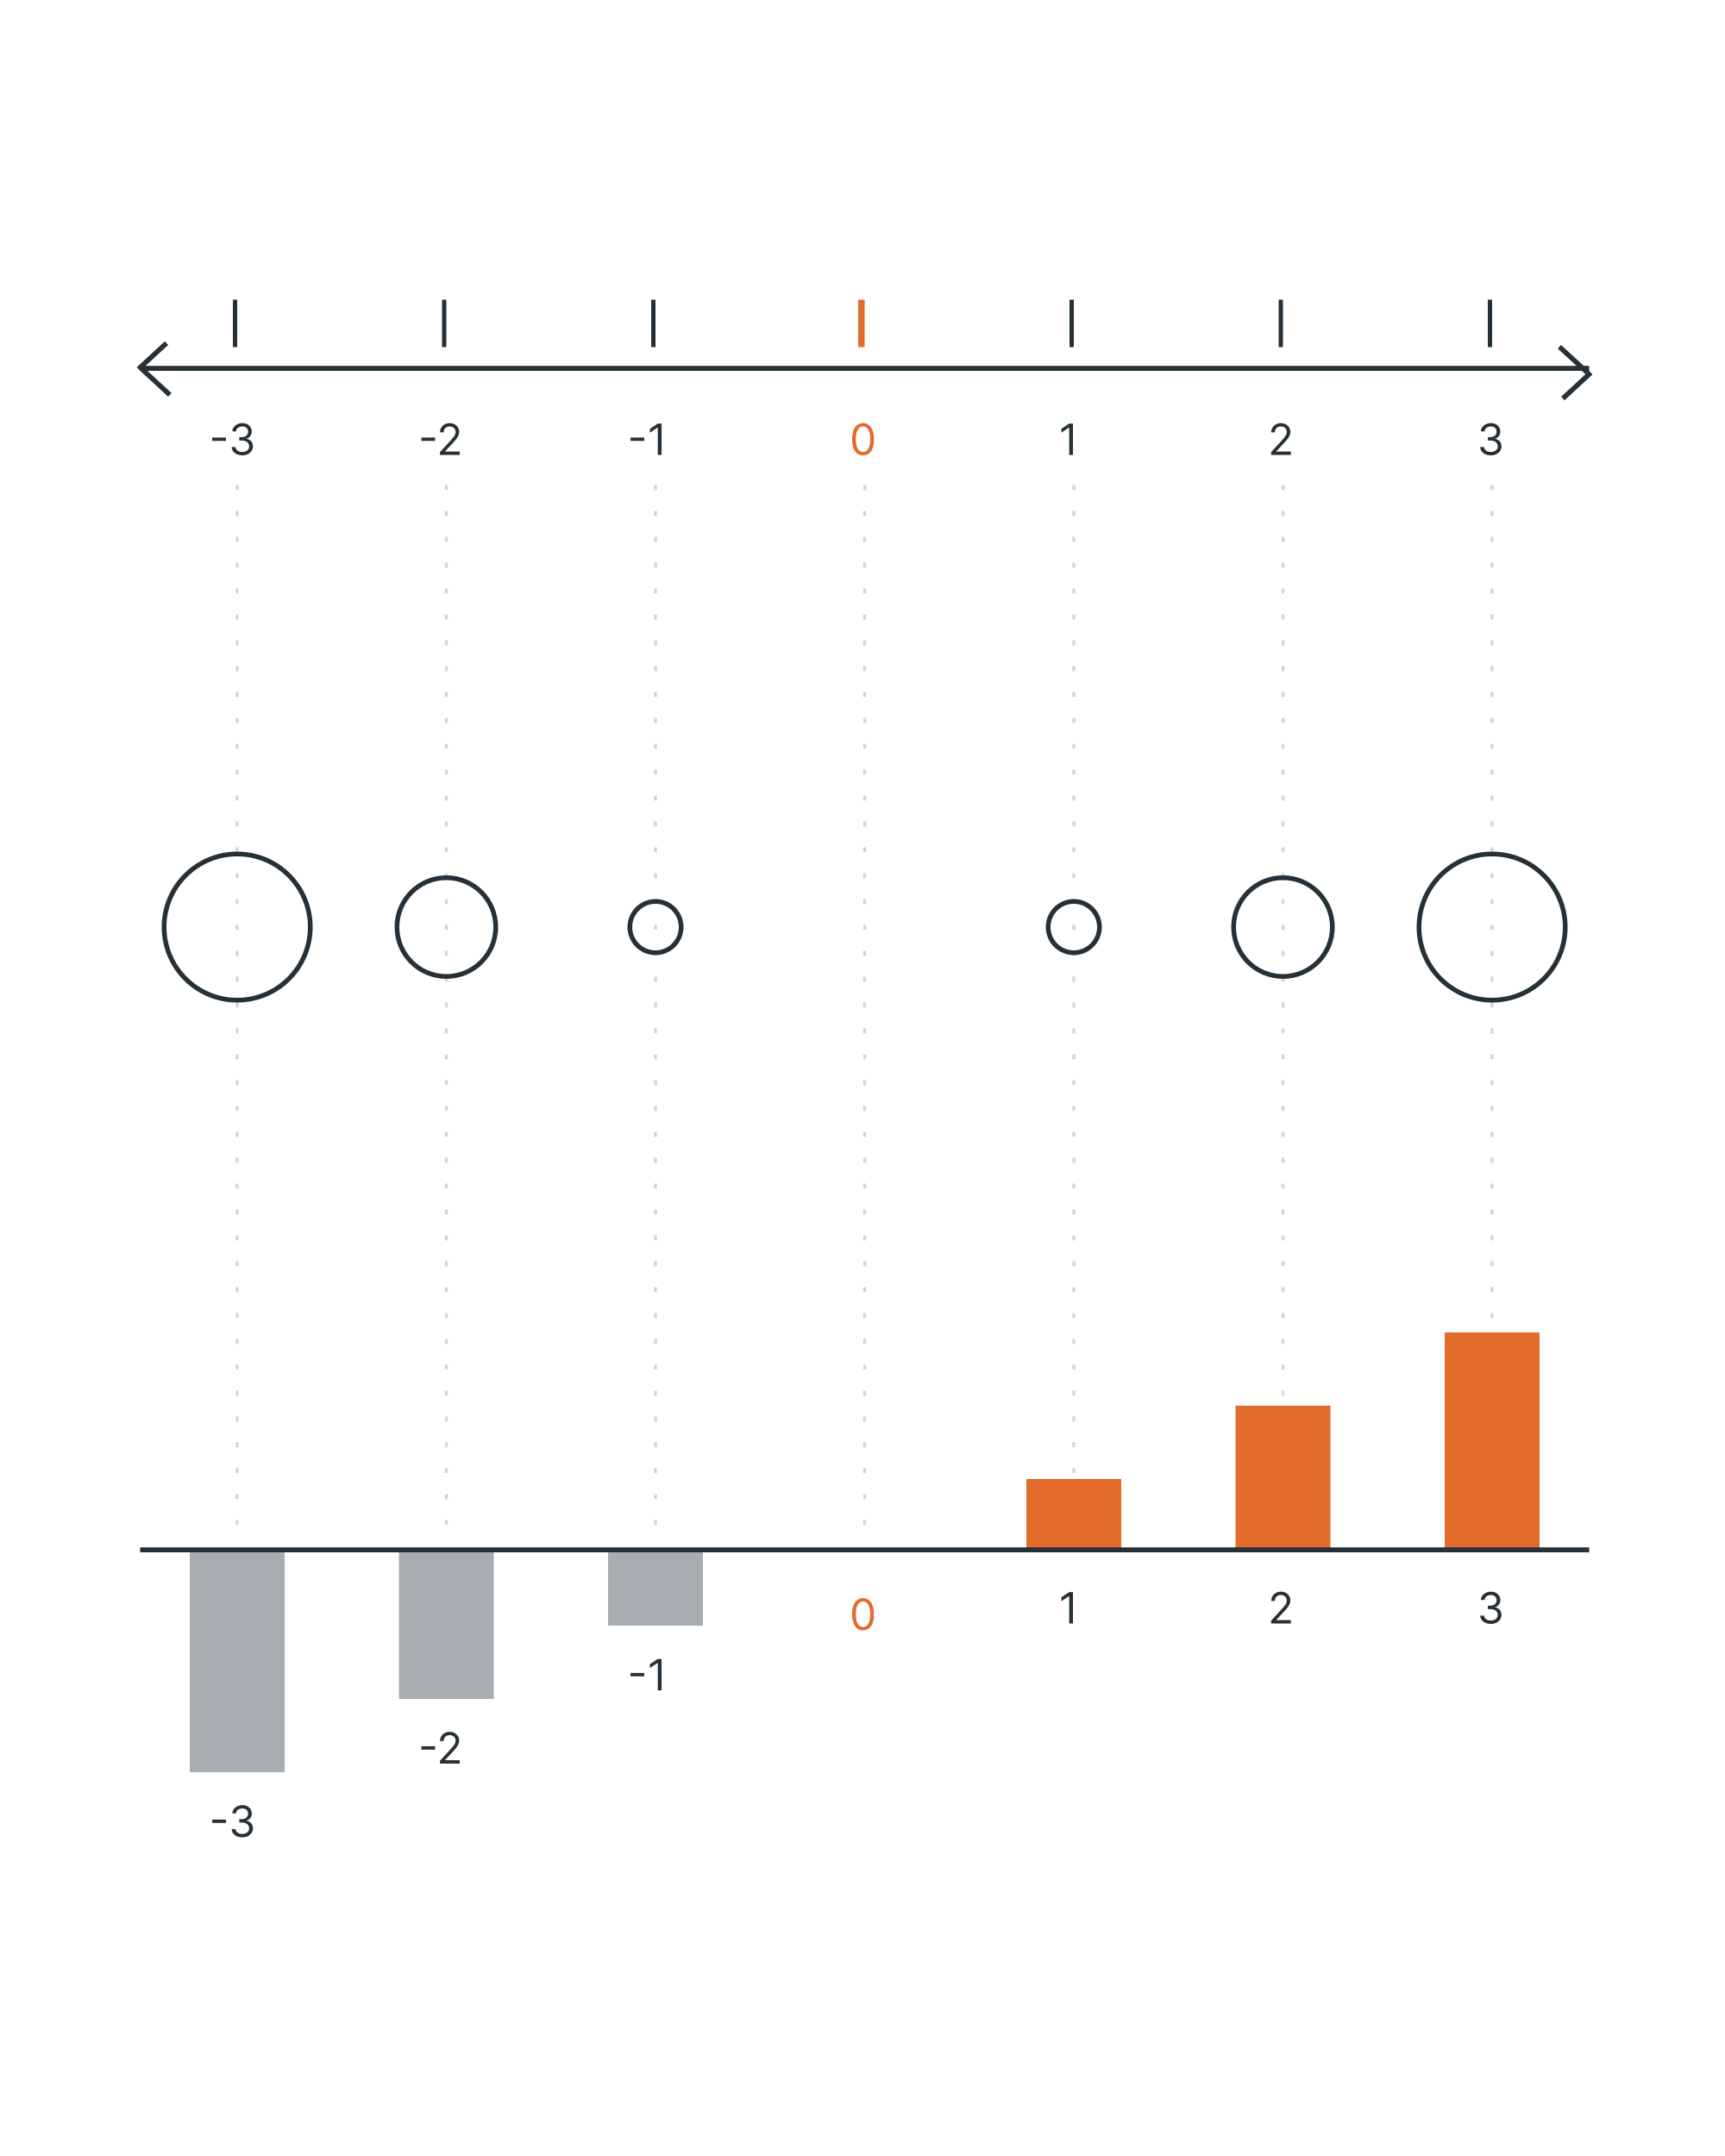
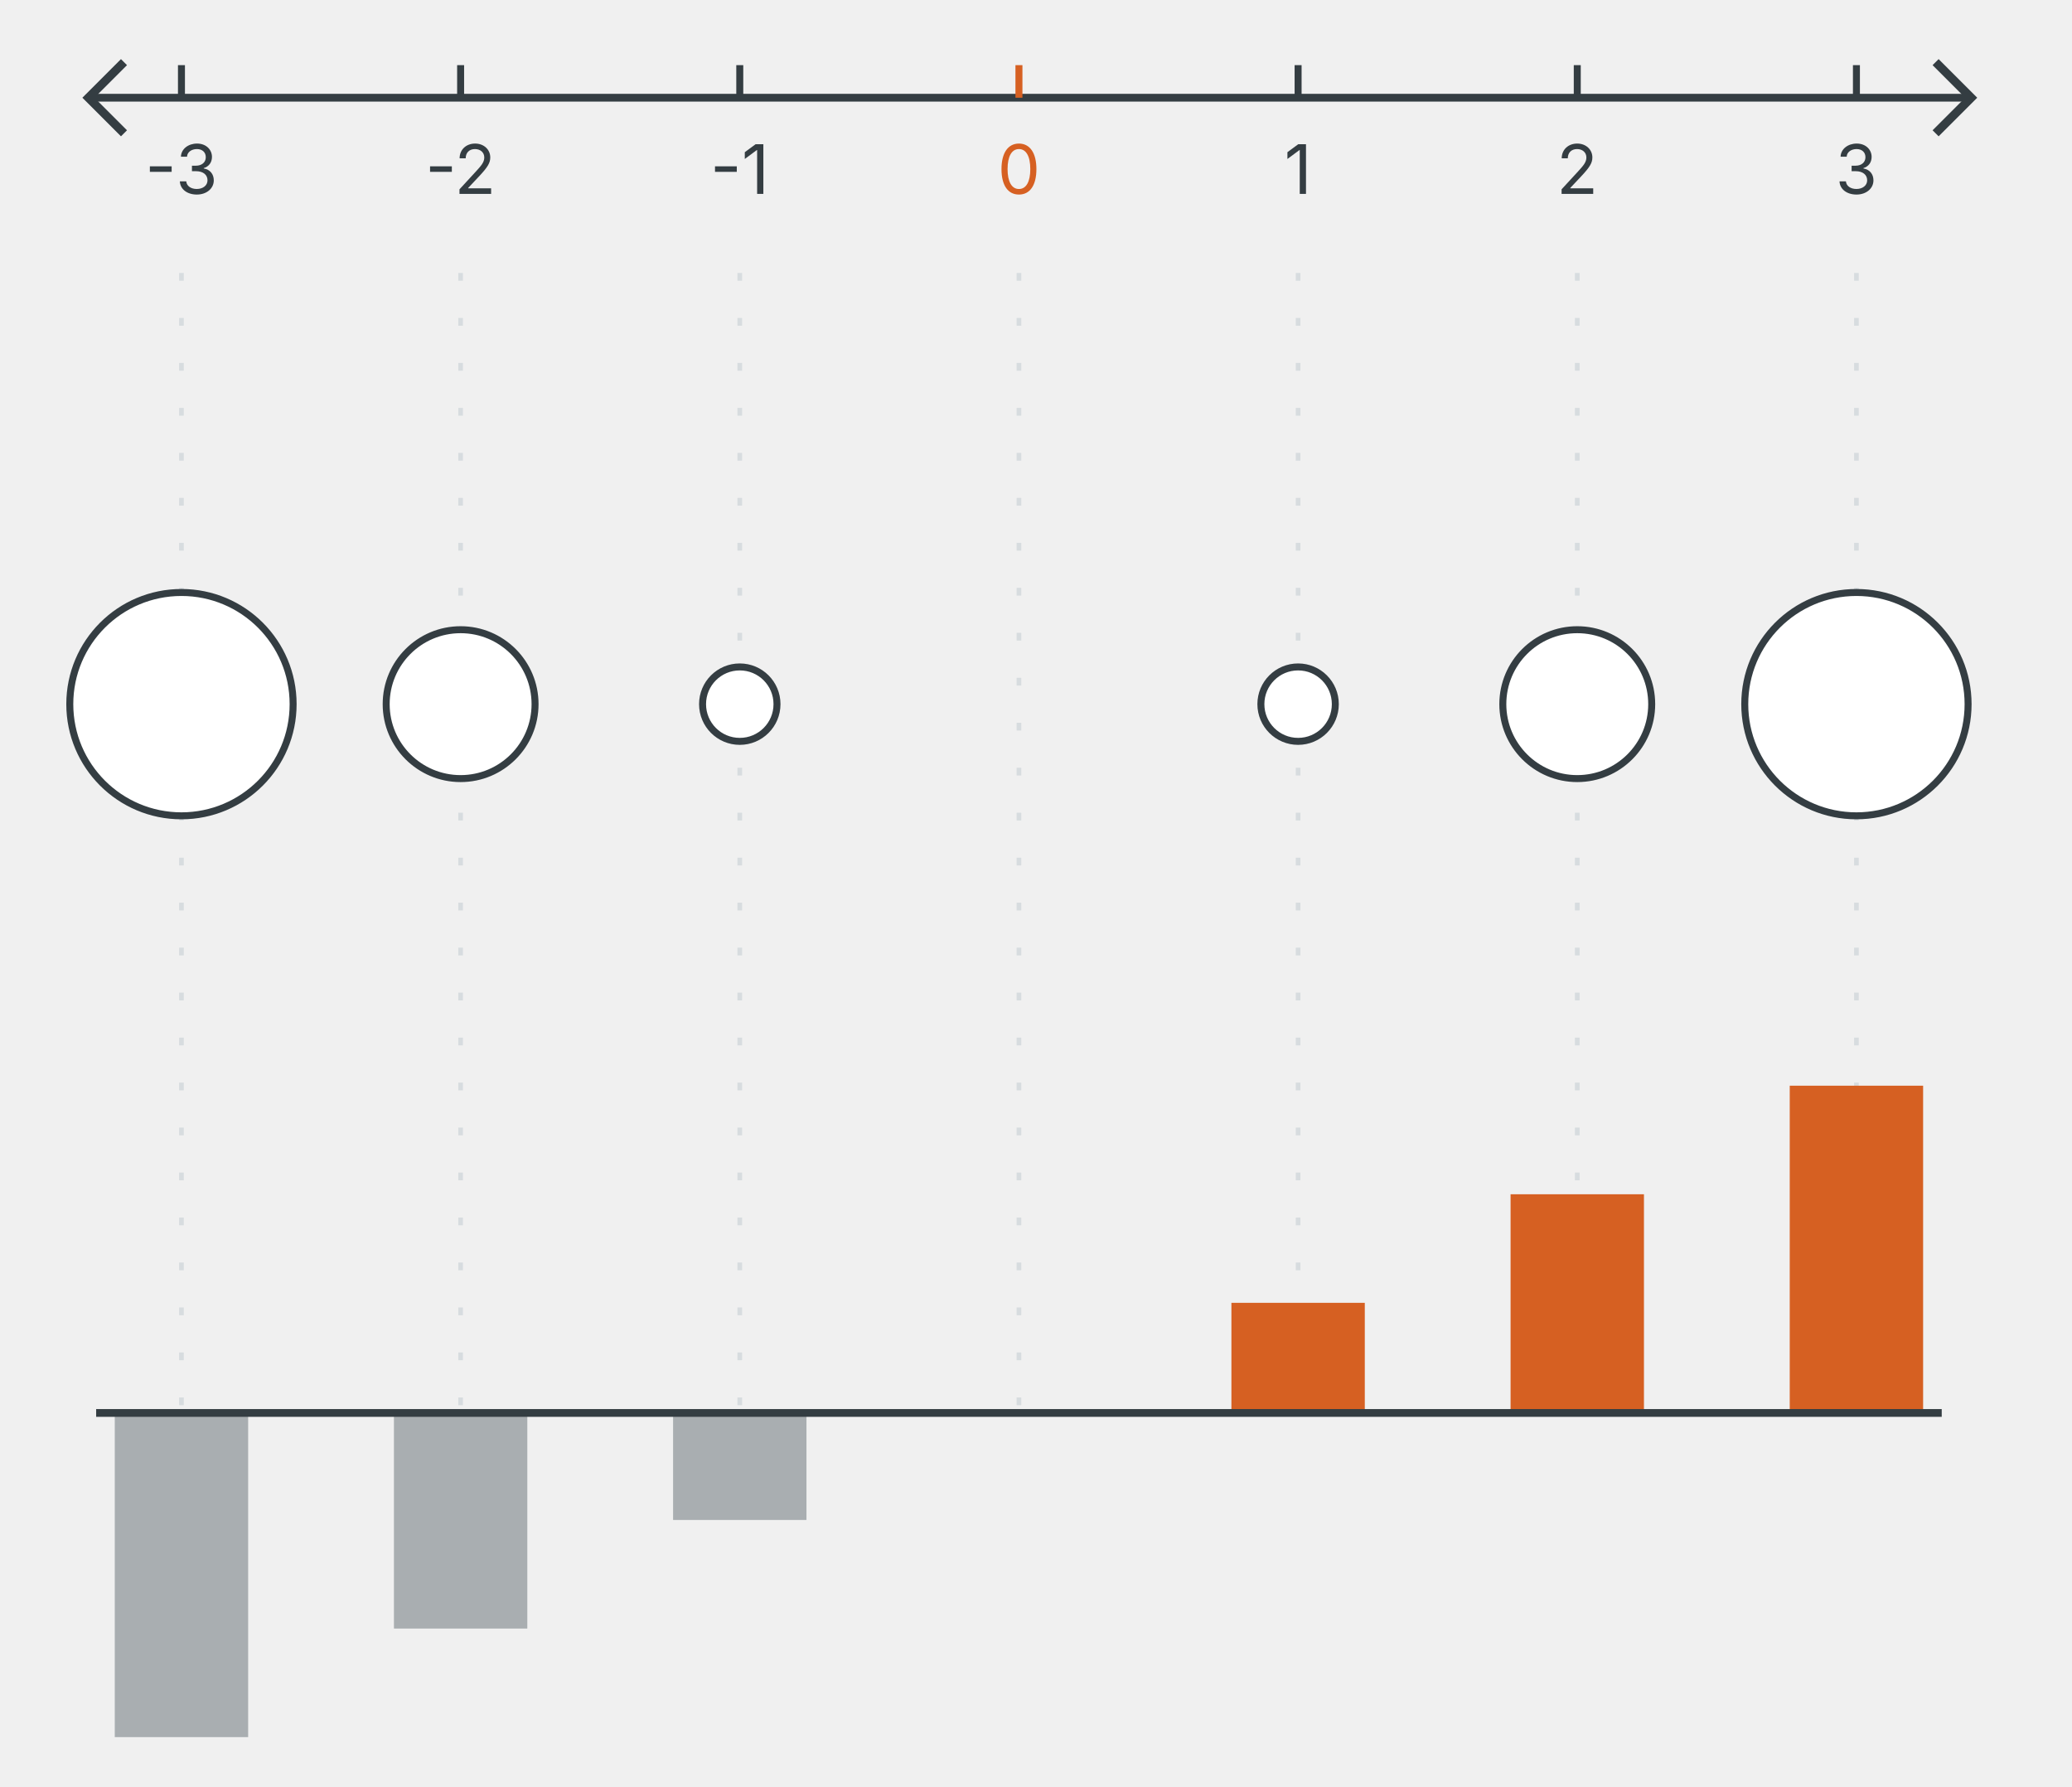
- <svg xmlns="http://www.w3.org/2000/svg" width="800" height="1000" viewBox="0 0 800 1000" fill="none">
-   <rect width="800" height="1000" fill="#E5E5E5" />
-   <rect width="800" height="1000" fill="white" />
-   <rect x="109.3" y="225" width="1.4" height="2.3" fill="#D1D7D8" />
-   <rect x="109.3" y="237" width="1.4" height="2.3" fill="#D1D7D8" />
-   <rect x="109.3" y="249" width="1.4" height="2.3" fill="#D1D7D8" />
-   <rect x="109.3" y="261" width="1.4" height="2.3" fill="#D1D7D8" />
-   <rect x="109.3" y="273" width="1.4" height="2.3" fill="#D1D7D8" />
-   <rect x="109.3" y="285" width="1.4" height="2.3" fill="#D1D7D8" />
-   <rect x="109.3" y="297" width="1.4" height="2.3" fill="#D1D7D8" />
-   <rect x="109.3" y="309" width="1.4" height="2.3" fill="#D1D7D8" />
-   <rect x="109.3" y="321" width="1.4" height="2.3" fill="#D1D7D8" />
-   <rect x="109.3" y="333" width="1.4" height="2.3" fill="#D1D7D8" />
-   <rect x="109.3" y="345" width="1.4" height="2.3" fill="#D1D7D8" />
-   <rect x="109.3" y="357" width="1.4" height="2.3" fill="#D1D7D8" />
-   <rect x="109.3" y="369" width="1.4" height="2.3" fill="#D1D7D8" />
-   <rect x="109.3" y="381" width="1.4" height="2.3" fill="#D1D7D8" />
-   <rect x="109.3" y="393" width="1.4" height="2.3" fill="#D1D7D8" />
-   <rect x="109.3" y="405" width="1.4" height="2.3" fill="#D1D7D8" />
-   <rect x="109.3" y="417" width="1.4" height="2.3" fill="#D1D7D8" />
-   <rect x="109.3" y="429" width="1.4" height="2.3" fill="#D1D7D8" />
-   <rect x="109.3" y="441" width="1.4" height="2.3" fill="#D1D7D8" />
-   <rect x="109.3" y="453" width="1.4" height="2.3" fill="#D1D7D8" />
-   <rect x="109.3" y="465" width="1.4" height="2.3" fill="#D1D7D8" />
-   <rect x="109.3" y="477" width="1.4" height="2.3" fill="#D1D7D8" />
-   <rect x="109.3" y="489" width="1.4" height="2.3" fill="#D1D7D8" />
-   <rect x="109.3" y="501" width="1.4" height="2.3" fill="#D1D7D8" />
-   <rect x="109.3" y="513" width="1.4" height="2.3" fill="#D1D7D8" />
-   <rect x="109.3" y="525" width="1.4" height="2.3" fill="#D1D7D8" />
-   <rect x="109.3" y="537" width="1.4" height="2.3" fill="#D1D7D8" />
-   <rect x="109.3" y="549" width="1.4" height="2.3" fill="#D1D7D8" />
-   <rect x="109.3" y="561" width="1.4" height="2.3" fill="#D1D7D8" />
-   <rect x="109.3" y="573" width="1.4" height="2.3" fill="#D1D7D8" />
-   <rect x="109.3" y="585" width="1.4" height="2.3" fill="#D1D7D8" />
-   <rect x="109.3" y="597" width="1.4" height="2.3" fill="#D1D7D8" />
-   <rect x="109.3" y="609" width="1.4" height="2.3" fill="#D1D7D8" />
-   <rect x="109.3" y="621" width="1.4" height="2.3" fill="#D1D7D8" />
-   <rect x="109.3" y="633" width="1.4" height="2.3" fill="#D1D7D8" />
-   <rect x="109.3" y="645" width="1.4" height="2.3" fill="#D1D7D8" />
-   <rect x="109.3" y="657" width="1.4" height="2.3" fill="#D1D7D8" />
-   <rect x="109.3" y="669" width="1.4" height="2.3" fill="#D1D7D8" />
-   <rect x="109.3" y="681" width="1.4" height="2.3" fill="#D1D7D8" />
-   <rect x="109.3" y="693" width="1.4" height="2.3" fill="#D1D7D8" />
-   <rect x="109.3" y="705" width="1.4" height="2.3" fill="#D1D7D8" />
-   <path d="M143.9 430C143.9 448.722 128.722 463.9 110 463.9C91.278 463.9 76.1 448.722 76.1 430C76.1 411.278 91.278 396.1 110 396.1C128.722 396.1 143.9 411.278 143.9 430Z" stroke-width="2.2" stroke="#263037" />
-   <rect x="206.3" y="225" width="1.4" height="2.3" fill="#D1D7D8" />
-   <rect x="206.3" y="237" width="1.4" height="2.3" fill="#D1D7D8" />
-   <rect x="206.3" y="249" width="1.4" height="2.3" fill="#D1D7D8" />
-   <rect x="206.3" y="261" width="1.4" height="2.3" fill="#D1D7D8" />
-   <rect x="206.3" y="273" width="1.4" height="2.3" fill="#D1D7D8" />
-   <rect x="206.3" y="285" width="1.4" height="2.3" fill="#D1D7D8" />
-   <rect x="206.3" y="297" width="1.4" height="2.3" fill="#D1D7D8" />
-   <rect x="206.3" y="309" width="1.4" height="2.3" fill="#D1D7D8" />
-   <rect x="206.3" y="321" width="1.4" height="2.3" fill="#D1D7D8" />
-   <rect x="206.3" y="333" width="1.4" height="2.3" fill="#D1D7D8" />
-   <rect x="206.3" y="345" width="1.4" height="2.3" fill="#D1D7D8" />
-   <rect x="206.3" y="357" width="1.4" height="2.3" fill="#D1D7D8" />
-   <rect x="206.3" y="369" width="1.4" height="2.3" fill="#D1D7D8" />
-   <rect x="206.3" y="381" width="1.4" height="2.3" fill="#D1D7D8" />
-   <rect x="206.3" y="393" width="1.4" height="2.3" fill="#D1D7D8" />
-   <rect x="206.3" y="405" width="1.4" height="2.3" fill="#D1D7D8" />
-   <rect x="206.3" y="417" width="1.4" height="2.3" fill="#D1D7D8" />
-   <rect x="206.3" y="429" width="1.4" height="2.3" fill="#D1D7D8" />
-   <rect x="206.3" y="441" width="1.4" height="2.3" fill="#D1D7D8" />
-   <rect x="206.3" y="453" width="1.4" height="2.3" fill="#D1D7D8" />
-   <rect x="206.3" y="465" width="1.4" height="2.3" fill="#D1D7D8" />
-   <rect x="206.3" y="477" width="1.4" height="2.3" fill="#D1D7D8" />
-   <rect x="206.3" y="489" width="1.4" height="2.3" fill="#D1D7D8" />
-   <rect x="206.3" y="501" width="1.4" height="2.3" fill="#D1D7D8" />
-   <rect x="206.3" y="513" width="1.4" height="2.3" fill="#D1D7D8" />
-   <rect x="206.3" y="525" width="1.4" height="2.3" fill="#D1D7D8" />
-   <rect x="206.3" y="537" width="1.4" height="2.3" fill="#D1D7D8" />
-   <rect x="206.3" y="549" width="1.4" height="2.3" fill="#D1D7D8" />
-   <rect x="206.3" y="561" width="1.4" height="2.3" fill="#D1D7D8" />
-   <rect x="206.3" y="573" width="1.4" height="2.3" fill="#D1D7D8" />
-   <rect x="206.3" y="585" width="1.4" height="2.3" fill="#D1D7D8" />
-   <rect x="206.3" y="597" width="1.4" height="2.3" fill="#D1D7D8" />
-   <rect x="206.3" y="609" width="1.4" height="2.3" fill="#D1D7D8" />
-   <rect x="206.3" y="621" width="1.4" height="2.3" fill="#D1D7D8" />
-   <rect x="206.3" y="633" width="1.4" height="2.3" fill="#D1D7D8" />
-   <rect x="206.3" y="645" width="1.4" height="2.3" fill="#D1D7D8" />
-   <rect x="206.3" y="657" width="1.4" height="2.3" fill="#D1D7D8" />
-   <rect x="206.3" y="669" width="1.4" height="2.3" fill="#D1D7D8" />
-   <rect x="206.3" y="681" width="1.4" height="2.3" fill="#D1D7D8" />
-   <rect x="206.3" y="693" width="1.4" height="2.3" fill="#D1D7D8" />
-   <rect x="206.3" y="705" width="1.4" height="2.3" fill="#D1D7D8" />
-   <path d="M229.9 430C229.9 442.647 219.647 452.9 207 452.9C194.353 452.9 184.1 442.647 184.1 430C184.1 417.353 194.353 407.1 207 407.1C219.647 407.1 229.9 417.353 229.9 430Z" stroke-width="2.2" stroke="#263037" />
-   <rect x="303.3" y="225" width="1.4" height="2.3" fill="#D1D7D8" />
-   <rect x="303.3" y="237" width="1.4" height="2.3" fill="#D1D7D8" />
-   <rect x="303.3" y="249" width="1.4" height="2.3" fill="#D1D7D8" />
-   <rect x="303.3" y="261" width="1.4" height="2.3" fill="#D1D7D8" />
-   <rect x="303.3" y="273" width="1.4" height="2.3" fill="#D1D7D8" />
-   <rect x="303.3" y="285" width="1.4" height="2.3" fill="#D1D7D8" />
-   <rect x="303.3" y="297" width="1.4" height="2.3" fill="#D1D7D8" />
-   <rect x="303.3" y="309" width="1.4" height="2.3" fill="#D1D7D8" />
-   <rect x="303.3" y="321" width="1.4" height="2.3" fill="#D1D7D8" />
-   <rect x="303.3" y="333" width="1.4" height="2.3" fill="#D1D7D8" />
-   <rect x="303.3" y="345" width="1.4" height="2.3" fill="#D1D7D8" />
-   <rect x="303.3" y="357" width="1.4" height="2.3" fill="#D1D7D8" />
-   <rect x="303.3" y="369" width="1.4" height="2.3" fill="#D1D7D8" />
-   <rect x="303.3" y="381" width="1.4" height="2.3" fill="#D1D7D8" />
-   <rect x="303.3" y="393" width="1.4" height="2.3" fill="#D1D7D8" />
-   <rect x="303.3" y="405" width="1.4" height="2.3" fill="#D1D7D8" />
-   <rect x="303.3" y="417" width="1.4" height="2.3" fill="#D1D7D8" />
-   <rect x="303.3" y="429" width="1.4" height="2.3" fill="#D1D7D8" />
-   <rect x="303.3" y="441" width="1.4" height="2.3" fill="#D1D7D8" />
-   <rect x="303.3" y="453" width="1.4" height="2.3" fill="#D1D7D8" />
-   <rect x="303.3" y="465" width="1.4" height="2.3" fill="#D1D7D8" />
-   <rect x="303.3" y="477" width="1.4" height="2.3" fill="#D1D7D8" />
-   <rect x="303.3" y="489" width="1.4" height="2.3" fill="#D1D7D8" />
-   <rect x="303.3" y="501" width="1.4" height="2.3" fill="#D1D7D8" />
-   <rect x="303.3" y="513" width="1.4" height="2.3" fill="#D1D7D8" />
-   <rect x="303.3" y="525" width="1.4" height="2.3" fill="#D1D7D8" />
-   <rect x="303.3" y="537" width="1.4" height="2.3" fill="#D1D7D8" />
-   <rect x="303.3" y="549" width="1.4" height="2.3" fill="#D1D7D8" />
-   <rect x="303.3" y="561" width="1.4" height="2.3" fill="#D1D7D8" />
-   <rect x="303.3" y="573" width="1.4" height="2.3" fill="#D1D7D8" />
-   <rect x="303.3" y="585" width="1.4" height="2.3" fill="#D1D7D8" />
-   <rect x="303.3" y="597" width="1.4" height="2.3" fill="#D1D7D8" />
-   <rect x="303.3" y="609" width="1.4" height="2.3" fill="#D1D7D8" />
-   <rect x="303.3" y="621" width="1.4" height="2.3" fill="#D1D7D8" />
-   <rect x="303.3" y="633" width="1.4" height="2.3" fill="#D1D7D8" />
-   <rect x="303.3" y="645" width="1.4" height="2.3" fill="#D1D7D8" />
-   <rect x="303.3" y="657" width="1.4" height="2.3" fill="#D1D7D8" />
-   <rect x="303.3" y="669" width="1.4" height="2.3" fill="#D1D7D8" />
-   <rect x="303.3" y="681" width="1.4" height="2.3" fill="#D1D7D8" />
-   <rect x="303.3" y="693" width="1.4" height="2.3" fill="#D1D7D8" />
-   <rect x="303.3" y="705" width="1.4" height="2.3" fill="#D1D7D8" />
-   <path d="M315.9 430C315.9 436.572 310.572 441.9 304 441.9C297.428 441.9 292.1 436.572 292.1 430C292.1 423.428 297.428 418.1 304 418.1C310.572 418.1 315.9 423.428 315.9 430Z" stroke-width="2.2" stroke="#263037" />
-   <rect x="400.3" y="225" width="1.4" height="2.3" fill="#D1D7D8" />
-   <rect x="400.3" y="237" width="1.4" height="2.3" fill="#D1D7D8" />
-   <rect x="400.3" y="249" width="1.4" height="2.3" fill="#D1D7D8" />
-   <rect x="400.3" y="261" width="1.4" height="2.3" fill="#D1D7D8" />
-   <rect x="400.3" y="273" width="1.4" height="2.3" fill="#D1D7D8" />
-   <rect x="400.3" y="285" width="1.4" height="2.3" fill="#D1D7D8" />
-   <rect x="400.3" y="297" width="1.4" height="2.3" fill="#D1D7D8" />
-   <rect x="400.3" y="309" width="1.4" height="2.3" fill="#D1D7D8" />
-   <rect x="400.3" y="321" width="1.4" height="2.3" fill="#D1D7D8" />
-   <rect x="400.3" y="333" width="1.4" height="2.3" fill="#D1D7D8" />
-   <rect x="400.3" y="345" width="1.4" height="2.3" fill="#D1D7D8" />
-   <rect x="400.3" y="357" width="1.4" height="2.3" fill="#D1D7D8" />
-   <rect x="400.3" y="369" width="1.4" height="2.3" fill="#D1D7D8" />
-   <rect x="400.3" y="381" width="1.4" height="2.3" fill="#D1D7D8" />
-   <rect x="400.3" y="393" width="1.4" height="2.3" fill="#D1D7D8" />
-   <rect x="400.3" y="405" width="1.4" height="2.3" fill="#D1D7D8" />
-   <rect x="400.3" y="417" width="1.4" height="2.3" fill="#D1D7D8" />
-   <rect x="400.3" y="429" width="1.4" height="2.3" fill="#D1D7D8" />
-   <rect x="400.3" y="441" width="1.4" height="2.3" fill="#D1D7D8" />
-   <rect x="400.3" y="453" width="1.4" height="2.3" fill="#D1D7D8" />
-   <rect x="400.3" y="465" width="1.4" height="2.3" fill="#D1D7D8" />
-   <rect x="400.3" y="477" width="1.4" height="2.3" fill="#D1D7D8" />
-   <rect x="400.3" y="489" width="1.4" height="2.3" fill="#D1D7D8" />
-   <rect x="400.3" y="501" width="1.4" height="2.3" fill="#D1D7D8" />
-   <rect x="400.3" y="513" width="1.4" height="2.3" fill="#D1D7D8" />
-   <rect x="400.3" y="525" width="1.4" height="2.3" fill="#D1D7D8" />
-   <rect x="400.3" y="537" width="1.4" height="2.3" fill="#D1D7D8" />
-   <rect x="400.3" y="549" width="1.4" height="2.3" fill="#D1D7D8" />
-   <rect x="400.3" y="561" width="1.4" height="2.3" fill="#D1D7D8" />
-   <rect x="400.3" y="573" width="1.4" height="2.3" fill="#D1D7D8" />
-   <rect x="400.3" y="585" width="1.4" height="2.3" fill="#D1D7D8" />
-   <rect x="400.3" y="597" width="1.4" height="2.3" fill="#D1D7D8" />
-   <rect x="400.3" y="609" width="1.4" height="2.3" fill="#D1D7D8" />
-   <rect x="400.3" y="621" width="1.4" height="2.3" fill="#D1D7D8" />
-   <rect x="400.3" y="633" width="1.4" height="2.3" fill="#D1D7D8" />
-   <rect x="400.3" y="645" width="1.4" height="2.3" fill="#D1D7D8" />
-   <rect x="400.3" y="657" width="1.4" height="2.3" fill="#D1D7D8" />
-   <rect x="400.3" y="669" width="1.4" height="2.3" fill="#D1D7D8" />
-   <rect x="400.3" y="681" width="1.4" height="2.3" fill="#D1D7D8" />
-   <rect x="400.3" y="693" width="1.4" height="2.3" fill="#D1D7D8" />
-   <rect x="400.3" y="705" width="1.4" height="2.3" fill="#D1D7D8" />
-   <rect x="497.3" y="225" width="1.4" height="2.3" fill="#D1D7D8" />
-   <rect x="497.3" y="237" width="1.4" height="2.3" fill="#D1D7D8" />
-   <rect x="497.3" y="249" width="1.4" height="2.3" fill="#D1D7D8" />
-   <rect x="497.3" y="261" width="1.4" height="2.3" fill="#D1D7D8" />
-   <rect x="497.3" y="273" width="1.4" height="2.3" fill="#D1D7D8" />
-   <rect x="497.3" y="285" width="1.4" height="2.3" fill="#D1D7D8" />
-   <rect x="497.3" y="297" width="1.4" height="2.3" fill="#D1D7D8" />
-   <rect x="497.3" y="309" width="1.4" height="2.3" fill="#D1D7D8" />
-   <rect x="497.3" y="321" width="1.4" height="2.3" fill="#D1D7D8" />
-   <rect x="497.3" y="333" width="1.4" height="2.3" fill="#D1D7D8" />
-   <rect x="497.3" y="345" width="1.4" height="2.3" fill="#D1D7D8" />
-   <rect x="497.3" y="357" width="1.4" height="2.3" fill="#D1D7D8" />
-   <rect x="497.3" y="369" width="1.4" height="2.3" fill="#D1D7D8" />
-   <rect x="497.3" y="381" width="1.4" height="2.3" fill="#D1D7D8" />
-   <rect x="497.3" y="393" width="1.4" height="2.3" fill="#D1D7D8" />
-   <rect x="497.3" y="405" width="1.4" height="2.3" fill="#D1D7D8" />
-   <rect x="497.3" y="417" width="1.4" height="2.3" fill="#D1D7D8" />
-   <rect x="497.3" y="429" width="1.4" height="2.3" fill="#D1D7D8" />
-   <rect x="497.3" y="441" width="1.4" height="2.3" fill="#D1D7D8" />
-   <rect x="497.3" y="453" width="1.4" height="2.3" fill="#D1D7D8" />
-   <rect x="497.3" y="465" width="1.4" height="2.3" fill="#D1D7D8" />
-   <rect x="497.3" y="477" width="1.4" height="2.3" fill="#D1D7D8" />
-   <rect x="497.3" y="489" width="1.4" height="2.3" fill="#D1D7D8" />
-   <rect x="497.3" y="501" width="1.4" height="2.3" fill="#D1D7D8" />
-   <rect x="497.3" y="513" width="1.4" height="2.3" fill="#D1D7D8" />
-   <rect x="497.3" y="525" width="1.4" height="2.3" fill="#D1D7D8" />
-   <rect x="497.3" y="537" width="1.4" height="2.3" fill="#D1D7D8" />
-   <rect x="497.3" y="549" width="1.4" height="2.3" fill="#D1D7D8" />
-   <rect x="497.3" y="561" width="1.4" height="2.3" fill="#D1D7D8" />
-   <rect x="497.3" y="573" width="1.4" height="2.3" fill="#D1D7D8" />
-   <rect x="497.3" y="585" width="1.4" height="2.3" fill="#D1D7D8" />
-   <rect x="497.3" y="597" width="1.4" height="2.3" fill="#D1D7D8" />
-   <rect x="497.3" y="609" width="1.4" height="2.3" fill="#D1D7D8" />
-   <rect x="497.3" y="621" width="1.4" height="2.3" fill="#D1D7D8" />
-   <rect x="497.3" y="633" width="1.4" height="2.3" fill="#D1D7D8" />
-   <rect x="497.3" y="645" width="1.4" height="2.3" fill="#D1D7D8" />
-   <rect x="497.3" y="657" width="1.4" height="2.3" fill="#D1D7D8" />
-   <rect x="497.3" y="669" width="1.4" height="2.3" fill="#D1D7D8" />
-   <rect x="497.3" y="681" width="1.4" height="2.3" fill="#D1D7D8" />
-   <rect x="497.3" y="693" width="1.4" height="2.3" fill="#D1D7D8" />
-   <rect x="497.3" y="705" width="1.4" height="2.3" fill="#D1D7D8" />
-   <path d="M509.9 430C509.9 436.572 504.572 441.9 498 441.9C491.428 441.9 486.1 436.572 486.1 430C486.1 423.428 491.428 418.1 498 418.1C504.572 418.1 509.9 423.428 509.9 430Z" stroke-width="2.2" stroke="#263037" />
-   <rect x="594.3" y="225" width="1.4" height="2.3" fill="#D1D7D8" />
-   <rect x="594.3" y="237" width="1.4" height="2.3" fill="#D1D7D8" />
-   <rect x="594.3" y="249" width="1.4" height="2.3" fill="#D1D7D8" />
-   <rect x="594.3" y="261" width="1.4" height="2.3" fill="#D1D7D8" />
-   <rect x="594.3" y="273" width="1.4" height="2.3" fill="#D1D7D8" />
-   <rect x="594.3" y="285" width="1.4" height="2.3" fill="#D1D7D8" />
-   <rect x="594.3" y="297" width="1.4" height="2.3" fill="#D1D7D8" />
-   <rect x="594.3" y="309" width="1.4" height="2.3" fill="#D1D7D8" />
-   <rect x="594.3" y="321" width="1.4" height="2.3" fill="#D1D7D8" />
-   <rect x="594.3" y="333" width="1.4" height="2.3" fill="#D1D7D8" />
-   <rect x="594.3" y="345" width="1.4" height="2.3" fill="#D1D7D8" />
-   <rect x="594.3" y="357" width="1.4" height="2.3" fill="#D1D7D8" />
-   <rect x="594.3" y="369" width="1.4" height="2.3" fill="#D1D7D8" />
-   <rect x="594.3" y="381" width="1.4" height="2.3" fill="#D1D7D8" />
-   <rect x="594.3" y="393" width="1.4" height="2.3" fill="#D1D7D8" />
-   <rect x="594.3" y="405" width="1.4" height="2.3" fill="#D1D7D8" />
-   <rect x="594.3" y="417" width="1.4" height="2.3" fill="#D1D7D8" />
-   <rect x="594.3" y="429" width="1.4" height="2.3" fill="#D1D7D8" />
-   <rect x="594.3" y="441" width="1.4" height="2.3" fill="#D1D7D8" />
-   <rect x="594.3" y="453" width="1.4" height="2.3" fill="#D1D7D8" />
-   <rect x="594.3" y="465" width="1.4" height="2.3" fill="#D1D7D8" />
-   <rect x="594.3" y="477" width="1.4" height="2.3" fill="#D1D7D8" />
-   <rect x="594.3" y="489" width="1.4" height="2.3" fill="#D1D7D8" />
-   <rect x="594.3" y="501" width="1.4" height="2.3" fill="#D1D7D8" />
-   <rect x="594.3" y="513" width="1.4" height="2.3" fill="#D1D7D8" />
-   <rect x="594.3" y="525" width="1.4" height="2.3" fill="#D1D7D8" />
-   <rect x="594.3" y="537" width="1.4" height="2.3" fill="#D1D7D8" />
-   <rect x="594.3" y="549" width="1.4" height="2.3" fill="#D1D7D8" />
-   <rect x="594.3" y="561" width="1.4" height="2.3" fill="#D1D7D8" />
-   <rect x="594.3" y="573" width="1.4" height="2.3" fill="#D1D7D8" />
-   <rect x="594.3" y="585" width="1.4" height="2.3" fill="#D1D7D8" />
-   <rect x="594.3" y="597" width="1.4" height="2.3" fill="#D1D7D8" />
-   <rect x="594.3" y="609" width="1.4" height="2.3" fill="#D1D7D8" />
-   <rect x="594.3" y="621" width="1.4" height="2.3" fill="#D1D7D8" />
-   <rect x="594.3" y="633" width="1.4" height="2.3" fill="#D1D7D8" />
-   <rect x="594.3" y="645" width="1.4" height="2.3" fill="#D1D7D8" />
-   <rect x="594.3" y="657" width="1.4" height="2.3" fill="#D1D7D8" />
-   <rect x="594.3" y="669" width="1.4" height="2.3" fill="#D1D7D8" />
-   <rect x="594.3" y="681" width="1.4" height="2.3" fill="#D1D7D8" />
-   <rect x="594.3" y="693" width="1.4" height="2.3" fill="#D1D7D8" />
-   <rect x="594.3" y="705" width="1.4" height="2.3" fill="#D1D7D8" />
-   <path d="M617.9 430C617.9 442.647 607.647 452.9 595 452.9C582.353 452.9 572.1 442.647 572.1 430C572.1 417.353 582.353 407.1 595 407.1C607.647 407.1 617.9 417.353 617.9 430Z" stroke-width="2.2" stroke="#263037" />
-   <rect x="691.3" y="225" width="1.4" height="2.3" fill="#D1D7D8" />
-   <rect x="691.3" y="237" width="1.4" height="2.3" fill="#D1D7D8" />
-   <rect x="691.3" y="249" width="1.4" height="2.3" fill="#D1D7D8" />
-   <rect x="691.3" y="261" width="1.4" height="2.3" fill="#D1D7D8" />
-   <rect x="691.3" y="273" width="1.4" height="2.3" fill="#D1D7D8" />
-   <rect x="691.3" y="285" width="1.4" height="2.3" fill="#D1D7D8" />
-   <rect x="691.3" y="297" width="1.4" height="2.3" fill="#D1D7D8" />
-   <rect x="691.3" y="309" width="1.4" height="2.3" fill="#D1D7D8" />
-   <rect x="691.3" y="321" width="1.4" height="2.3" fill="#D1D7D8" />
-   <rect x="691.3" y="333" width="1.4" height="2.3" fill="#D1D7D8" />
-   <rect x="691.3" y="345" width="1.4" height="2.3" fill="#D1D7D8" />
-   <rect x="691.3" y="357" width="1.4" height="2.3" fill="#D1D7D8" />
-   <rect x="691.3" y="369" width="1.4" height="2.3" fill="#D1D7D8" />
-   <rect x="691.3" y="381" width="1.4" height="2.3" fill="#D1D7D8" />
-   <rect x="691.3" y="393" width="1.4" height="2.3" fill="#D1D7D8" />
-   <rect x="691.3" y="405" width="1.4" height="2.3" fill="#D1D7D8" />
-   <rect x="691.3" y="417" width="1.4" height="2.3" fill="#D1D7D8" />
-   <rect x="691.3" y="429" width="1.4" height="2.3" fill="#D1D7D8" />
-   <rect x="691.3" y="441" width="1.4" height="2.3" fill="#D1D7D8" />
-   <rect x="691.3" y="453" width="1.4" height="2.3" fill="#D1D7D8" />
-   <rect x="691.3" y="465" width="1.4" height="2.3" fill="#D1D7D8" />
-   <rect x="691.3" y="477" width="1.4" height="2.3" fill="#D1D7D8" />
-   <rect x="691.3" y="489" width="1.4" height="2.3" fill="#D1D7D8" />
-   <rect x="691.3" y="501" width="1.4" height="2.3" fill="#D1D7D8" />
-   <rect x="691.3" y="513" width="1.4" height="2.3" fill="#D1D7D8" />
-   <rect x="691.3" y="525" width="1.4" height="2.3" fill="#D1D7D8" />
-   <rect x="691.3" y="537" width="1.4" height="2.3" fill="#D1D7D8" />
-   <rect x="691.3" y="549" width="1.4" height="2.3" fill="#D1D7D8" />
-   <rect x="691.3" y="561" width="1.4" height="2.3" fill="#D1D7D8" />
-   <rect x="691.3" y="573" width="1.4" height="2.3" fill="#D1D7D8" />
-   <rect x="691.3" y="585" width="1.4" height="2.3" fill="#D1D7D8" />
-   <rect x="691.3" y="597" width="1.4" height="2.3" fill="#D1D7D8" />
-   <rect x="691.3" y="609" width="1.4" height="2.3" fill="#D1D7D8" />
-   <rect x="691.3" y="621" width="1.4" height="2.3" fill="#D1D7D8" />
-   <rect x="691.3" y="633" width="1.4" height="2.3" fill="#D1D7D8" />
-   <rect x="691.3" y="645" width="1.4" height="2.3" fill="#D1D7D8" />
-   <rect x="691.3" y="657" width="1.4" height="2.3" fill="#D1D7D8" />
-   <rect x="691.3" y="669" width="1.4" height="2.3" fill="#D1D7D8" />
-   <rect x="691.3" y="681" width="1.4" height="2.3" fill="#D1D7D8" />
-   <rect x="691.3" y="693" width="1.4" height="2.3" fill="#D1D7D8" />
-   <rect x="691.3" y="705" width="1.4" height="2.3" fill="#D1D7D8" />
-   <path d="M725.9 430C725.9 448.722 710.722 463.9 692 463.9C673.278 463.9 658.1 448.722 658.1 430C658.1 411.278 673.278 396.1 692 396.1C710.722 396.1 725.9 411.278 725.9 430Z" stroke-width="2.2" stroke="#263037" />
-   <path d="M65 170.85H737" stroke-width="2.3" stroke="#263037" />
-   <path d="M65.78 171.155L78.78 183.155" stroke-width="2.3" stroke="#263037" />
-   <path d="M64.22 171.155L77.22 159.155" stroke-width="2.3" stroke="#263037" />
-   <path d="M737.78 172.845L724.78 184.845" stroke-width="2.3" stroke="#263037" />
-   <path d="M736.22 172.845L723.22 160.845" stroke-width="2.3" stroke="#263037" />
-   <path d="M109 161V139" stroke-width="2" stroke="#263037" />
-   <path d="M104.784 202.946V204.509H98.421V202.946H104.784ZM112.385 211.199C111.448 211.199 110.612 211.038 109.878 210.716C109.149 210.394 108.569 209.946 108.138 209.374C107.712 208.796 107.48 208.126 107.442 207.364H109.232C109.27 207.832 109.431 208.237 109.715 208.578C109.999 208.914 110.371 209.175 110.83 209.359C111.289 209.544 111.798 209.636 112.357 209.636C112.982 209.636 113.536 209.527 114.019 209.31C114.502 209.092 114.881 208.789 115.155 208.401C115.43 208.012 115.567 207.562 115.567 207.051C115.567 206.516 115.435 206.045 115.169 205.638C114.904 205.226 114.516 204.904 114.005 204.672C113.493 204.44 112.868 204.324 112.13 204.324H110.965V202.761H112.13C112.707 202.761 113.214 202.657 113.65 202.449C114.09 202.241 114.433 201.947 114.679 201.568C114.93 201.189 115.056 200.744 115.056 200.233C115.056 199.741 114.947 199.312 114.729 198.947C114.511 198.583 114.203 198.299 113.806 198.095C113.413 197.892 112.949 197.79 112.414 197.79C111.912 197.79 111.438 197.882 110.993 198.067C110.553 198.247 110.193 198.509 109.914 198.855C109.634 199.196 109.483 199.608 109.459 200.091H107.755C107.783 199.329 108.013 198.661 108.444 198.088C108.874 197.51 109.438 197.061 110.134 196.739C110.835 196.417 111.604 196.256 112.442 196.256C113.342 196.256 114.114 196.438 114.757 196.803C115.401 197.162 115.896 197.638 116.242 198.23C116.587 198.822 116.76 199.461 116.76 200.148C116.76 200.967 116.545 201.665 116.114 202.243C115.688 202.821 115.108 203.221 114.374 203.443V203.557C115.292 203.708 116.01 204.099 116.526 204.729C117.042 205.354 117.3 206.128 117.3 207.051C117.3 207.842 117.085 208.552 116.654 209.182C116.228 209.807 115.645 210.299 114.907 210.659C114.168 211.019 113.328 211.199 112.385 211.199Z" fill="#263037" />
-   <path d="M206 161V139" stroke-width="2" stroke="#263037" />
-   <path d="M201.784 202.946V204.509H195.42V202.946H201.784ZM204.021 211V209.722L208.822 204.466C209.386 203.85 209.85 203.315 210.214 202.861C210.579 202.402 210.849 201.971 211.024 201.568C211.204 201.161 211.294 200.735 211.294 200.29C211.294 199.778 211.171 199.336 210.925 198.962C210.683 198.588 210.352 198.299 209.93 198.095C209.509 197.892 209.036 197.79 208.51 197.79C207.951 197.79 207.464 197.906 207.047 198.138C206.635 198.365 206.315 198.685 206.088 199.097C205.866 199.509 205.754 199.991 205.754 200.545H204.078C204.078 199.693 204.275 198.945 204.668 198.301C205.061 197.657 205.596 197.155 206.273 196.795C206.955 196.436 207.719 196.256 208.567 196.256C209.419 196.256 210.174 196.436 210.832 196.795C211.491 197.155 212.007 197.641 212.381 198.251C212.755 198.862 212.942 199.542 212.942 200.29C212.942 200.825 212.845 201.348 212.651 201.859C212.461 202.366 212.13 202.932 211.656 203.557C211.188 204.177 210.536 204.935 209.703 205.83L206.436 209.324V209.438H213.197V211H204.021Z" fill="#263037" />
-   <path d="M303 161V139" stroke-width="2" stroke="#263037" />
-   <path d="M298.784 202.946V204.509H292.42V202.946H298.784ZM306.819 196.455V211H305.057V198.301H304.972L301.421 200.659V198.869L305.057 196.455H306.819Z" fill="#263037" />
-   <path d="M399.5 161V139" stroke-width="3" stroke="#E36B2C" />
-   <path d="M400.25 211.199C399.18 211.199 398.268 210.908 397.516 210.325C396.763 209.738 396.188 208.888 395.79 207.776C395.392 206.658 395.193 205.309 395.193 203.727C395.193 202.155 395.392 200.813 395.79 199.7C396.192 198.583 396.77 197.731 397.523 197.143C398.28 196.552 399.189 196.256 400.25 196.256C401.311 196.256 402.217 196.552 402.97 197.143C403.728 197.731 404.305 198.583 404.703 199.7C405.106 200.813 405.307 202.155 405.307 203.727C405.307 205.309 405.108 206.658 404.71 207.776C404.312 208.888 403.737 209.738 402.984 210.325C402.232 210.908 401.32 211.199 400.25 211.199ZM400.25 209.636C401.311 209.636 402.134 209.125 402.722 208.102C403.309 207.08 403.602 205.621 403.602 203.727C403.602 202.468 403.467 201.395 403.197 200.51C402.932 199.625 402.549 198.95 402.047 198.486C401.55 198.022 400.951 197.79 400.25 197.79C399.199 197.79 398.377 198.308 397.786 199.345C397.194 200.377 396.898 201.838 396.898 203.727C396.898 204.987 397.03 206.057 397.295 206.938C397.561 207.818 397.942 208.488 398.439 208.947C398.941 209.407 399.545 209.636 400.25 209.636Z" fill="#E36B2C" />
-   <path d="M497 161V139" stroke-width="2" stroke="#263037" />
-   <path d="M497.619 196.455V211H495.858V198.301H495.773L492.222 200.659V198.869L495.858 196.455H497.619Z" fill="#263037" />
-   <path d="M594 161V139" stroke-width="2" stroke="#263037" />
-   <path d="M589.506 211V209.722L594.307 204.466C594.87 203.85 595.334 203.315 595.699 202.861C596.063 202.402 596.333 201.971 596.509 201.568C596.688 201.161 596.778 200.735 596.778 200.29C596.778 199.778 596.655 199.336 596.409 198.962C596.168 198.588 595.836 198.299 595.415 198.095C594.993 197.892 594.52 197.79 593.994 197.79C593.436 197.79 592.948 197.906 592.531 198.138C592.119 198.365 591.8 198.685 591.572 199.097C591.35 199.509 591.239 199.991 591.239 200.545H589.562C589.562 199.693 589.759 198.945 590.152 198.301C590.545 197.657 591.08 197.155 591.757 196.795C592.439 196.436 593.204 196.256 594.051 196.256C594.903 196.256 595.659 196.436 596.317 196.795C596.975 197.155 597.491 197.641 597.865 198.251C598.239 198.862 598.426 199.542 598.426 200.29C598.426 200.825 598.329 201.348 598.135 201.859C597.946 202.366 597.614 202.932 597.141 203.557C596.672 204.177 596.021 204.935 595.188 205.83L591.92 209.324V209.438H598.682V211H589.506Z" fill="#263037" />
-   <path d="M691 161V139" stroke-width="2" stroke="#263037" />
-   <path d="M691.42 211.199C690.483 211.199 689.647 211.038 688.913 210.716C688.184 210.394 687.604 209.946 687.173 209.374C686.747 208.796 686.515 208.126 686.477 207.364H688.267C688.305 207.832 688.466 208.237 688.75 208.578C689.034 208.914 689.406 209.175 689.865 209.359C690.324 209.544 690.833 209.636 691.392 209.636C692.017 209.636 692.571 209.527 693.054 209.31C693.537 209.092 693.916 208.789 694.19 208.401C694.465 208.012 694.602 207.562 694.602 207.051C694.602 206.516 694.47 206.045 694.205 205.638C693.939 205.226 693.551 204.904 693.04 204.672C692.528 204.44 691.903 204.324 691.165 204.324H690V202.761H691.165C691.742 202.761 692.249 202.657 692.685 202.449C693.125 202.241 693.468 201.947 693.714 201.568C693.965 201.189 694.091 200.744 694.091 200.233C694.091 199.741 693.982 199.312 693.764 198.947C693.546 198.583 693.239 198.299 692.841 198.095C692.448 197.892 691.984 197.79 691.449 197.79C690.947 197.79 690.473 197.882 690.028 198.067C689.588 198.247 689.228 198.509 688.949 198.855C688.67 199.196 688.518 199.608 688.494 200.091H686.79C686.818 199.329 687.048 198.661 687.479 198.088C687.91 197.51 688.473 197.061 689.169 196.739C689.87 196.417 690.639 196.256 691.477 196.256C692.377 196.256 693.149 196.438 693.793 196.803C694.437 197.162 694.931 197.638 695.277 198.23C695.623 198.822 695.795 199.461 695.795 200.148C695.795 200.967 695.58 201.665 695.149 202.243C694.723 202.821 694.143 203.221 693.409 203.443V203.557C694.328 203.708 695.045 204.099 695.561 204.729C696.077 205.354 696.335 206.128 696.335 207.051C696.335 207.842 696.12 208.552 695.689 209.182C695.263 209.807 694.68 210.299 693.942 210.659C693.203 211.019 692.363 211.199 691.42 211.199Z" fill="#263037" />
-   <rect x="88" y="720" width="44" height="102" fill="#A8ADB1" />
-   <path d="M104.784 843.946V845.509H98.421V843.946H104.784ZM112.385 852.199C111.448 852.199 110.612 852.038 109.878 851.716C109.149 851.394 108.569 850.946 108.138 850.374C107.712 849.796 107.48 849.126 107.442 848.364H109.232C109.27 848.832 109.431 849.237 109.715 849.578C109.999 849.914 110.371 850.175 110.83 850.359C111.289 850.544 111.798 850.636 112.357 850.636C112.982 850.636 113.536 850.527 114.019 850.31C114.502 850.092 114.881 849.789 115.155 849.401C115.43 849.012 115.567 848.562 115.567 848.051C115.567 847.516 115.435 847.045 115.169 846.638C114.904 846.226 114.516 845.904 114.005 845.672C113.493 845.44 112.868 845.324 112.13 845.324H110.965V843.761H112.13C112.707 843.761 113.214 843.657 113.65 843.449C114.09 843.241 114.433 842.947 114.679 842.568C114.93 842.189 115.056 841.744 115.056 841.233C115.056 840.741 114.947 840.312 114.729 839.947C114.511 839.583 114.203 839.299 113.806 839.095C113.413 838.892 112.949 838.79 112.414 838.79C111.912 838.79 111.438 838.882 110.993 839.067C110.553 839.247 110.193 839.509 109.914 839.855C109.634 840.196 109.483 840.608 109.459 841.091H107.755C107.783 840.329 108.013 839.661 108.444 839.088C108.874 838.51 109.438 838.061 110.134 837.739C110.835 837.417 111.604 837.256 112.442 837.256C113.342 837.256 114.114 837.438 114.757 837.803C115.401 838.162 115.896 838.638 116.242 839.23C116.587 839.822 116.76 840.461 116.76 841.148C116.76 841.967 116.545 842.665 116.114 843.243C115.688 843.821 115.108 844.221 114.374 844.443V844.557C115.292 844.708 116.01 845.099 116.526 845.729C117.042 846.354 117.3 847.128 117.3 848.051C117.3 848.842 117.085 849.552 116.654 850.182C116.228 850.807 115.645 851.299 114.907 851.659C114.168 852.019 113.328 852.199 112.385 852.199Z" fill="#263037" />
-   <rect x="185" y="720" width="44" height="68" fill="#A8ADB1" />
-   <path d="M201.784 809.946V811.509H195.42V809.946H201.784ZM204.021 818V816.722L208.822 811.466C209.386 810.85 209.85 810.315 210.214 809.861C210.579 809.402 210.849 808.971 211.024 808.568C211.204 808.161 211.294 807.735 211.294 807.29C211.294 806.778 211.171 806.336 210.925 805.962C210.683 805.588 210.352 805.299 209.93 805.095C209.509 804.892 209.036 804.79 208.51 804.79C207.951 804.79 207.464 804.906 207.047 805.138C206.635 805.365 206.315 805.685 206.088 806.097C205.866 806.509 205.754 806.991 205.754 807.545H204.078C204.078 806.693 204.275 805.945 204.668 805.301C205.061 804.657 205.596 804.155 206.273 803.795C206.955 803.436 207.719 803.256 208.567 803.256C209.419 803.256 210.174 803.436 210.832 803.795C211.491 804.155 212.007 804.641 212.381 805.251C212.755 805.862 212.942 806.542 212.942 807.29C212.942 807.825 212.845 808.348 212.651 808.859C212.461 809.366 212.13 809.932 211.656 810.557C211.188 811.177 210.536 811.935 209.703 812.83L206.436 816.324V816.438H213.197V818H204.021Z" fill="#263037" />
-   <rect x="282" y="720" width="44" height="34" fill="#A8ADB1" />
-   <path d="M298.784 775.946V777.509H292.42V775.946H298.784ZM306.819 769.455V784H305.057V771.301H304.972L301.421 773.659V771.869L305.057 769.455H306.819Z" fill="#263037" />
-   <rect x="476" y="686" width="44" height="34" fill="#E36B2C" />
-   <path d="M497.619 738.455V753H495.858V740.301H495.773L492.222 742.659V740.869L495.858 738.455H497.619Z" fill="#263037" />
-   <rect x="573" y="652" width="44" height="68" fill="#E36B2C" />
-   <path d="M589.506 753V751.722L594.307 746.466C594.87 745.85 595.334 745.315 595.699 744.861C596.063 744.402 596.333 743.971 596.509 743.568C596.688 743.161 596.778 742.735 596.778 742.29C596.778 741.778 596.655 741.336 596.409 740.962C596.168 740.588 595.836 740.299 595.415 740.095C594.993 739.892 594.52 739.79 593.994 739.79C593.436 739.79 592.948 739.906 592.531 740.138C592.119 740.365 591.8 740.685 591.572 741.097C591.35 741.509 591.239 741.991 591.239 742.545H589.562C589.562 741.693 589.759 740.945 590.152 740.301C590.545 739.657 591.08 739.155 591.757 738.795C592.439 738.436 593.204 738.256 594.051 738.256C594.903 738.256 595.659 738.436 596.317 738.795C596.975 739.155 597.491 739.641 597.865 740.251C598.239 740.862 598.426 741.542 598.426 742.29C598.426 742.825 598.329 743.348 598.135 743.859C597.946 744.366 597.614 744.932 597.141 745.557C596.672 746.177 596.021 746.935 595.188 747.83L591.92 751.324V751.438H598.682V753H589.506Z" fill="#263037" />
-   <rect x="670" y="618" width="44" height="102" fill="#E36B2C" />
-   <path d="M691.42 753.199C690.483 753.199 689.647 753.038 688.913 752.716C688.184 752.394 687.604 751.946 687.173 751.374C686.747 750.796 686.515 750.126 686.477 749.364H688.267C688.305 749.832 688.466 750.237 688.75 750.578C689.034 750.914 689.406 751.175 689.865 751.359C690.324 751.544 690.833 751.636 691.392 751.636C692.017 751.636 692.571 751.527 693.054 751.31C693.537 751.092 693.916 750.789 694.19 750.401C694.465 750.012 694.602 749.562 694.602 749.051C694.602 748.516 694.47 748.045 694.205 747.638C693.939 747.226 693.551 746.904 693.04 746.672C692.528 746.44 691.903 746.324 691.165 746.324H690V744.761H691.165C691.742 744.761 692.249 744.657 692.685 744.449C693.125 744.241 693.468 743.947 693.714 743.568C693.965 743.189 694.091 742.744 694.091 742.233C694.091 741.741 693.982 741.312 693.764 740.947C693.546 740.583 693.239 740.299 692.841 740.095C692.448 739.892 691.984 739.79 691.449 739.79C690.947 739.79 690.473 739.882 690.028 740.067C689.588 740.247 689.228 740.509 688.949 740.855C688.67 741.196 688.518 741.608 688.494 742.091H686.79C686.818 741.329 687.048 740.661 687.479 740.088C687.91 739.51 688.473 739.061 689.169 738.739C689.87 738.417 690.639 738.256 691.477 738.256C692.377 738.256 693.149 738.438 693.793 738.803C694.437 739.162 694.931 739.638 695.277 740.23C695.623 740.822 695.795 741.461 695.795 742.148C695.795 742.967 695.58 743.665 695.149 744.243C694.723 744.821 694.143 745.221 693.409 745.443V745.557C694.328 745.708 695.045 746.099 695.561 746.729C696.077 747.354 696.335 748.128 696.335 749.051C696.335 749.842 696.12 750.552 695.689 751.182C695.263 751.807 694.68 752.299 693.942 752.659C693.203 753.019 692.363 753.199 691.42 753.199Z" fill="#263037" />
-   <path d="M65 718.85H737" stroke-width="2.3" stroke="#263037" />
-   <path d="M400.25 756.199C399.18 756.199 398.268 755.908 397.516 755.325C396.763 754.738 396.188 753.888 395.79 752.776C395.392 751.658 395.193 750.309 395.193 748.727C395.193 747.155 395.392 745.813 395.79 744.7C396.192 743.583 396.77 742.731 397.523 742.143C398.28 741.552 399.189 741.256 400.25 741.256C401.311 741.256 402.217 741.552 402.97 742.143C403.728 742.731 404.305 743.583 404.703 744.7C405.106 745.813 405.307 747.155 405.307 748.727C405.307 750.309 405.108 751.658 404.71 752.776C404.312 753.888 403.737 754.738 402.984 755.325C402.232 755.908 401.32 756.199 400.25 756.199ZM400.25 754.636C401.311 754.636 402.134 754.125 402.722 753.102C403.309 752.08 403.602 750.621 403.602 748.727C403.602 747.468 403.467 746.395 403.197 745.51C402.932 744.625 402.549 743.95 402.047 743.486C401.55 743.022 400.951 742.79 400.25 742.79C399.199 742.79 398.377 743.308 397.786 744.345C397.194 745.377 396.898 746.838 396.898 748.727C396.898 749.987 397.03 751.057 397.295 751.938C397.561 752.818 397.942 753.488 398.439 753.947C398.941 754.407 399.545 754.636 400.25 754.636Z" fill="#E36B2C" />
+ <svg xmlns="http://www.w3.org/2000/svg" width="1336" height="1152" viewBox="0 0 1336 1152" role="img" aria-label="Integer number line with magnitude circles and positive and negative bars">
+   <path d="M 78 42 L 57 63 L 78 84 M 1250 42 L 1271 63 L 1250 84" stroke="#343D42" stroke-width="5.5" fill="none" stroke-linecap="square" />
+   <path d="M 57 63 H 1271" stroke="#343D42" stroke-width="5" fill="none" />
+   <path d="M117 42 V63" stroke="#343D42" stroke-width="4.5" />
+   <text x="117" y="125" text-anchor="middle" font-family="Inter, Arial, sans-serif" font-size="44" font-weight="400" fill="#343D42">-3</text>
+   <path d="M117 176 V910" stroke="#D7DCDF" stroke-width="3" stroke-dasharray="5 24" fill="none" />
+   <circle cx="117" cy="454" r="72" fill="#FFFFFF" stroke="#343D42" stroke-width="4.5" />
+   <path d="M297 42 V63" stroke="#343D42" stroke-width="4.5" />
+   <text x="297" y="125" text-anchor="middle" font-family="Inter, Arial, sans-serif" font-size="44" font-weight="400" fill="#343D42">-2</text>
+   <path d="M297 176 V910" stroke="#D7DCDF" stroke-width="3" stroke-dasharray="5 24" fill="none" />
+   <circle cx="297" cy="454" r="48" fill="#FFFFFF" stroke="#343D42" stroke-width="4.5" />
+   <path d="M477 42 V63" stroke="#343D42" stroke-width="4.5" />
+   <text x="477" y="125" text-anchor="middle" font-family="Inter, Arial, sans-serif" font-size="44" font-weight="400" fill="#343D42">-1</text>
+   <path d="M477 176 V910" stroke="#D7DCDF" stroke-width="3" stroke-dasharray="5 24" fill="none" />
+   <circle cx="477" cy="454" r="24" fill="#FFFFFF" stroke="#343D42" stroke-width="4.5" />
+   <path d="M657 42 V63" stroke="#D66022" stroke-width="4.5" />
+   <text x="657" y="125" text-anchor="middle" font-family="Inter, Arial, sans-serif" font-size="44" font-weight="400" fill="#D66022">0</text>
+   <path d="M657 176 V910" stroke="#D7DCDF" stroke-width="3" stroke-dasharray="5 24" fill="none" />
+   <path d="M837 42 V63" stroke="#343D42" stroke-width="4.5" />
+   <text x="837" y="125" text-anchor="middle" font-family="Inter, Arial, sans-serif" font-size="44" font-weight="400" fill="#343D42">1</text>
+   <path d="M837 176 V910" stroke="#D7DCDF" stroke-width="3" stroke-dasharray="5 24" fill="none" />
+   <circle cx="837" cy="454" r="24" fill="#FFFFFF" stroke="#343D42" stroke-width="4.5" />
+   <path d="M1017 42 V63" stroke="#343D42" stroke-width="4.5" />
+   <text x="1017" y="125" text-anchor="middle" font-family="Inter, Arial, sans-serif" font-size="44" font-weight="400" fill="#343D42">2</text>
+   <path d="M1017 176 V910" stroke="#D7DCDF" stroke-width="3" stroke-dasharray="5 24" fill="none" />
+   <circle cx="1017" cy="454" r="48" fill="#FFFFFF" stroke="#343D42" stroke-width="4.5" />
+   <path d="M1197 42 V63" stroke="#343D42" stroke-width="4.5" />
+   <text x="1197" y="125" text-anchor="middle" font-family="Inter, Arial, sans-serif" font-size="44" font-weight="400" fill="#343D42">3</text>
+   <path d="M1197 176 V910" stroke="#D7DCDF" stroke-width="3" stroke-dasharray="5 24" fill="none" />
+   <circle cx="1197" cy="454" r="72" fill="#FFFFFF" stroke="#343D42" stroke-width="4.5" />
+   <rect x="74" y="910" width="86" height="210" fill="#A9AEB1" />
+   <rect x="254" y="910" width="86" height="140" fill="#A9AEB1" />
+   <rect x="434" y="910" width="86" height="70" fill="#A9AEB1" />
+   <rect x="794" y="840" width="86" height="70" fill="#D66022" />
+   <rect x="974" y="770" width="86" height="140" fill="#D66022" />
+   <rect x="1154" y="700" width="86" height="210" fill="#D66022" />
+   <path d="M 62 911 H 1252" stroke="#343D42" stroke-width="5" />
</svg>
